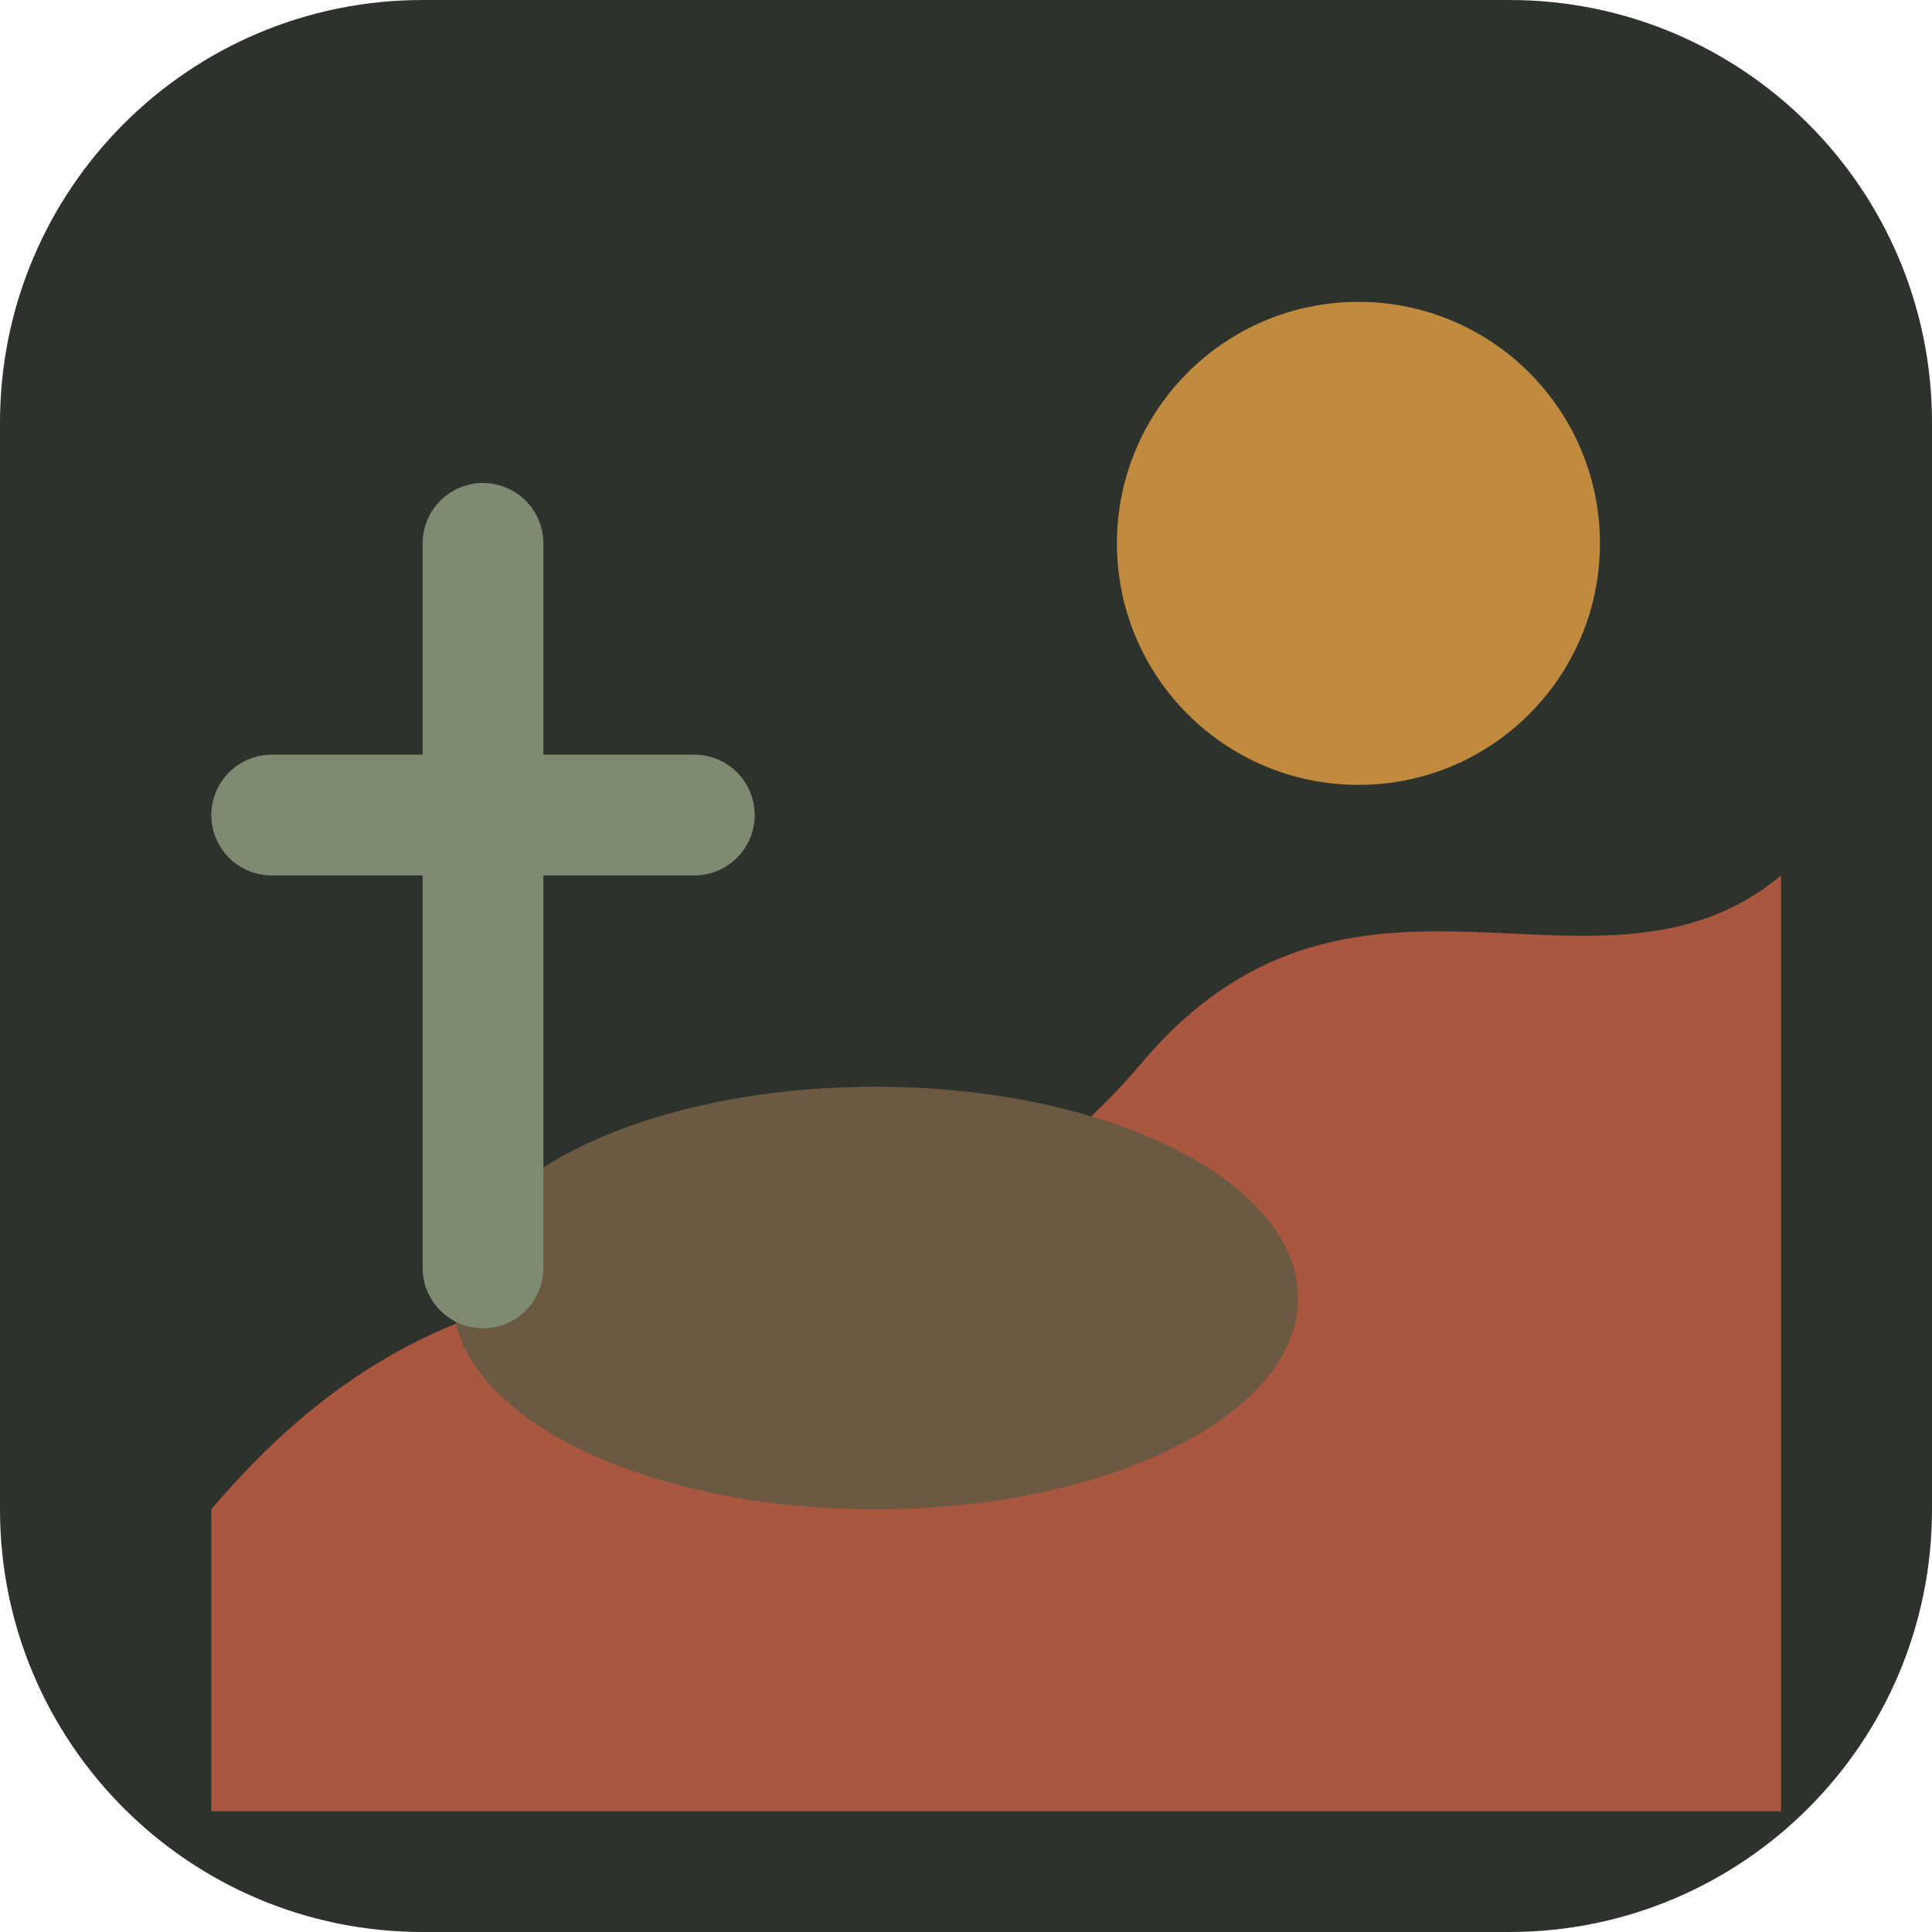
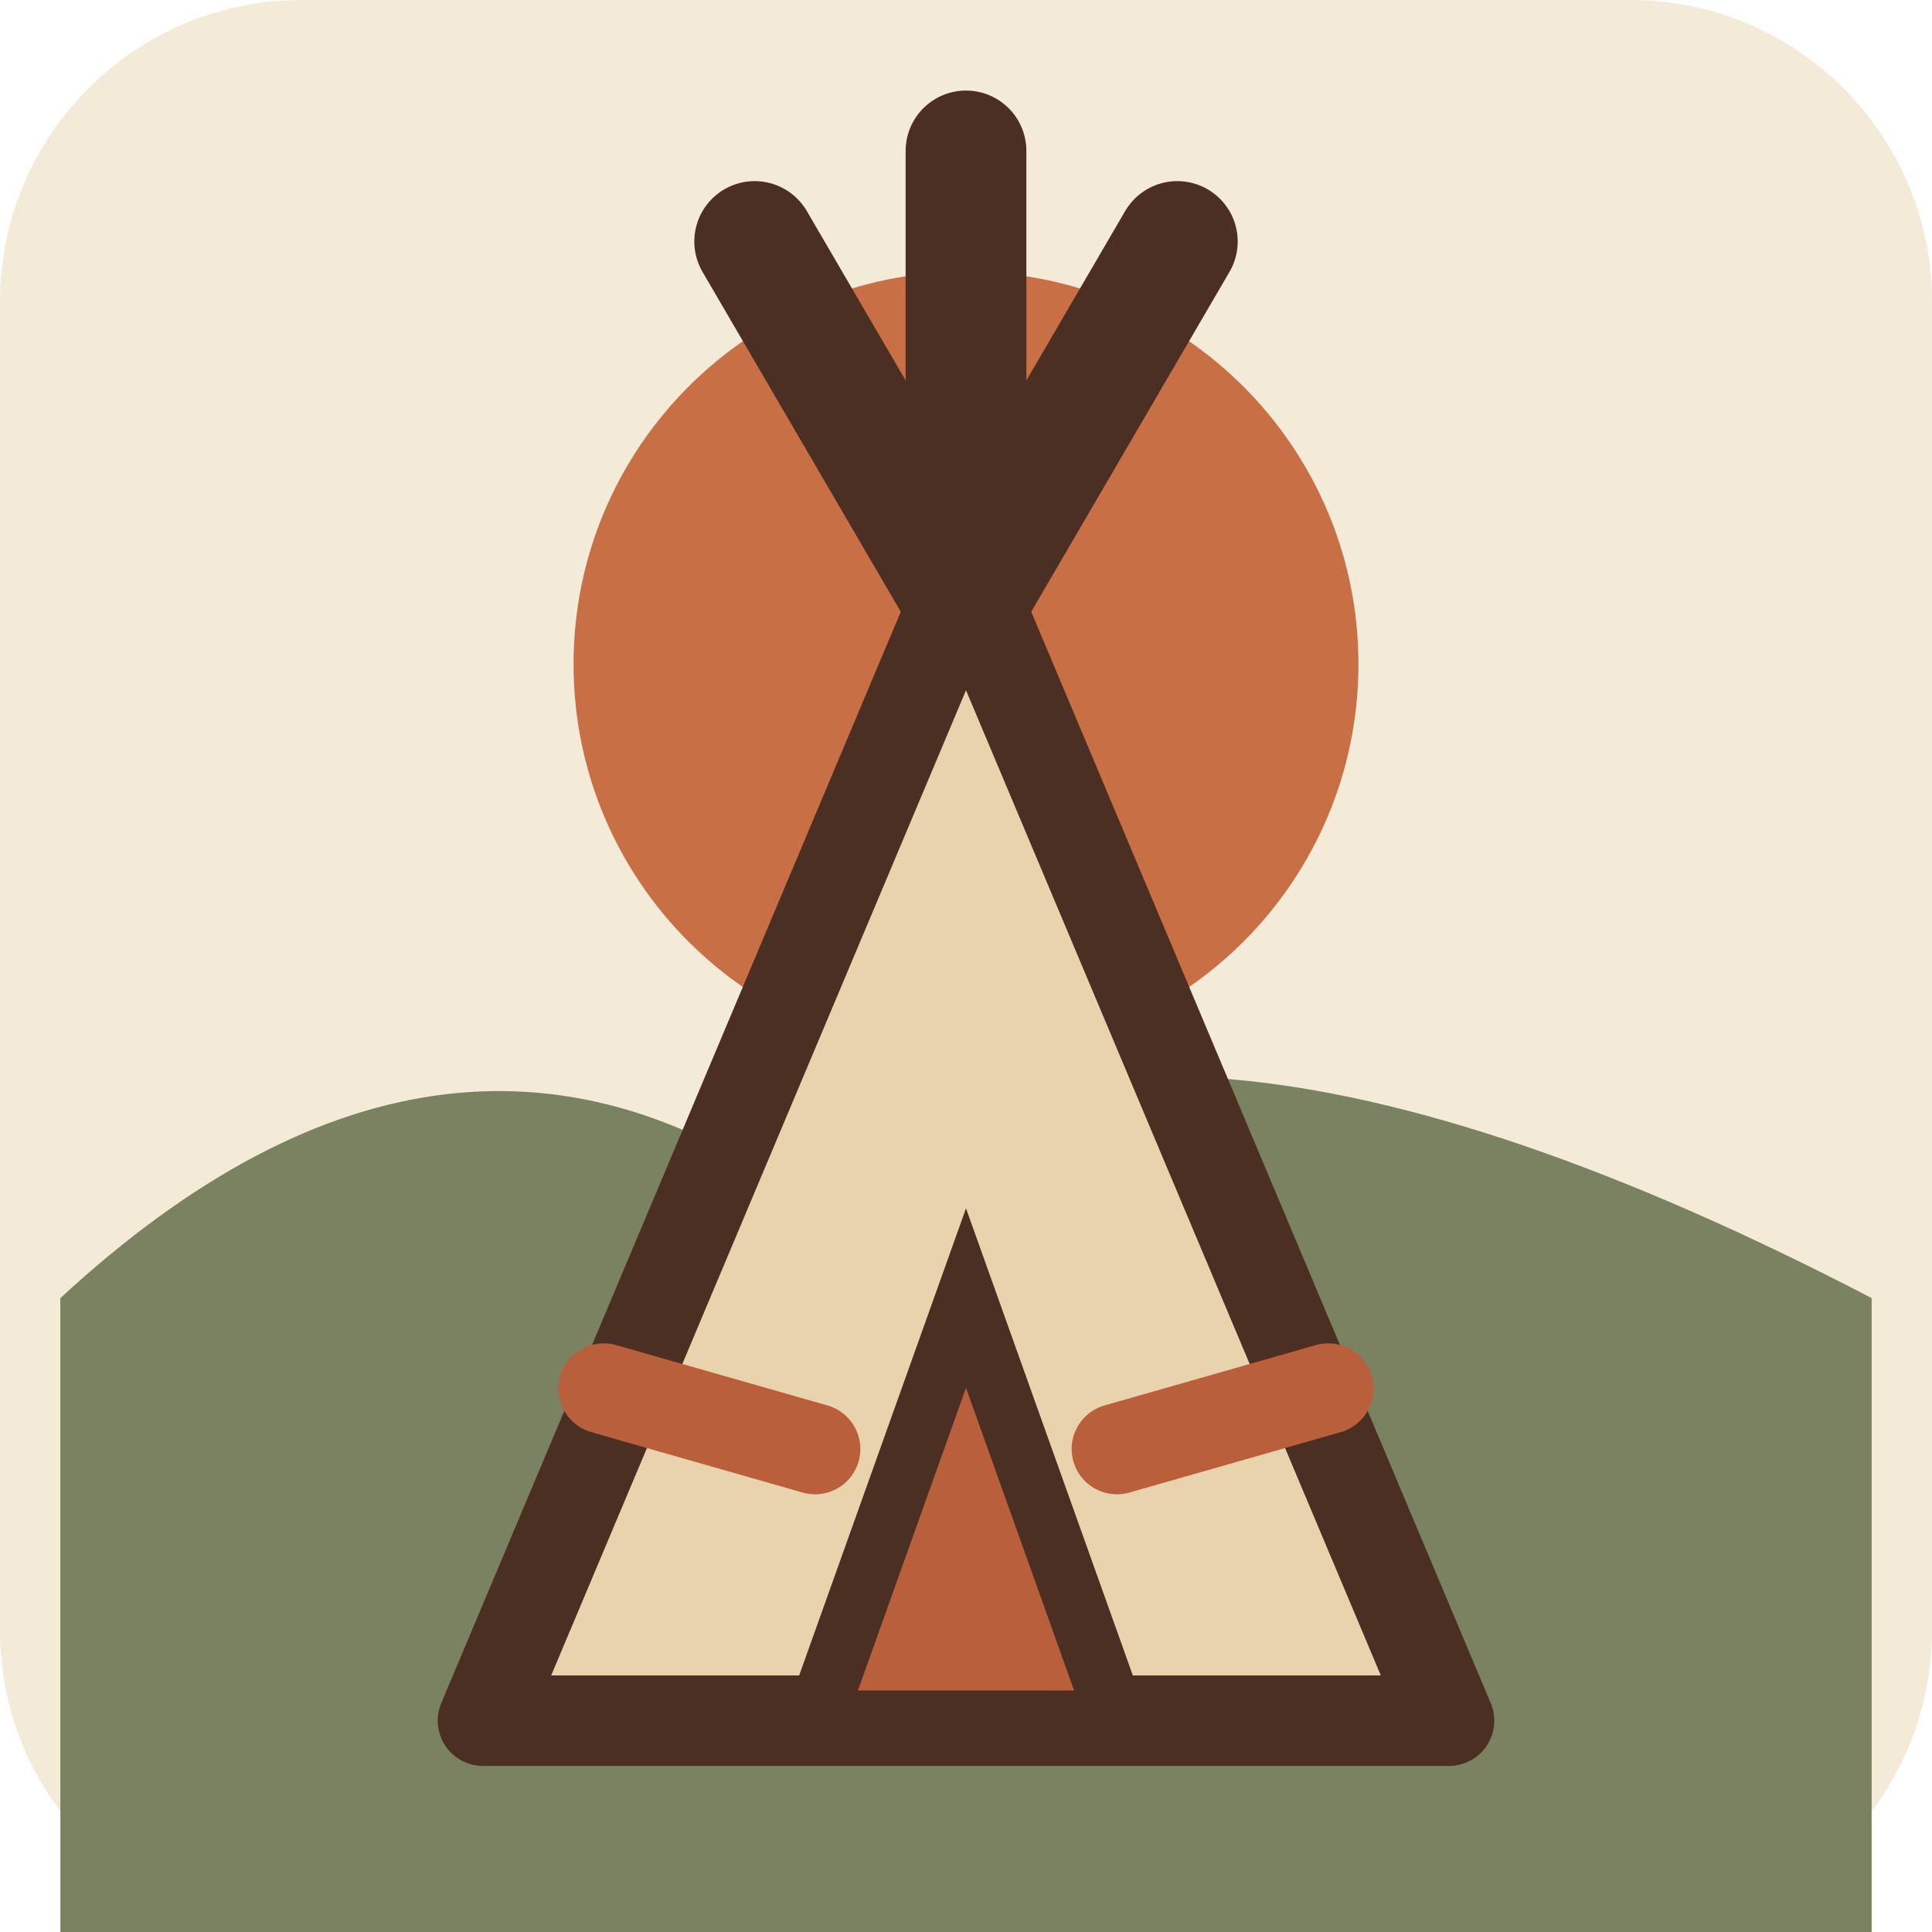
<svg xmlns="http://www.w3.org/2000/svg" viewBox="0 0 64 64">
-   <rect width="64" height="64" rx="14" fill="#2d332c" />
-   <circle cx="45" cy="18" r="8" fill="#c18b3f" />
-   <path d="M7 50 C18 37 28 47 38 35 C45 27 53 34 59 29 V60 H7Z" fill="#a9573e" />
-   <ellipse cx="29" cy="43" rx="14" ry="7" fill="#6c5943" />
-   <path d="M16 18v24M9 27h14" stroke="#7f8a72" stroke-width="4" stroke-linecap="round" />
+   <rect width="64" height="64" rx="10" fill="#f3ead7" />
+   <circle cx="32" cy="22" r="13" fill="#c96f45" />
+   <path d="M2 43 Q15 31 27 40 Q37 30 62 43 L62 64 L2 64 Z" fill="#7b8261" />
+   <path d="M16 57 L32 19 L48 57 Z" fill="#e8d3ad" stroke="#4a2f22" stroke-width="3" stroke-linejoin="round" />
+   <path d="M32 20 L25 8 M32 20 L32 5 M32 20 L39 8" stroke="#4a2f22" stroke-width="4" stroke-linecap="round" />
+   <path d="M27 57 L32 43 L37 57 Z" fill="#b95f3b" stroke="#4a2f22" stroke-width="2" />
+   <path d="M20 46 L27 48 M44 46 L37 48" stroke="#b95f3b" stroke-width="3" stroke-linecap="round" />
</svg>
